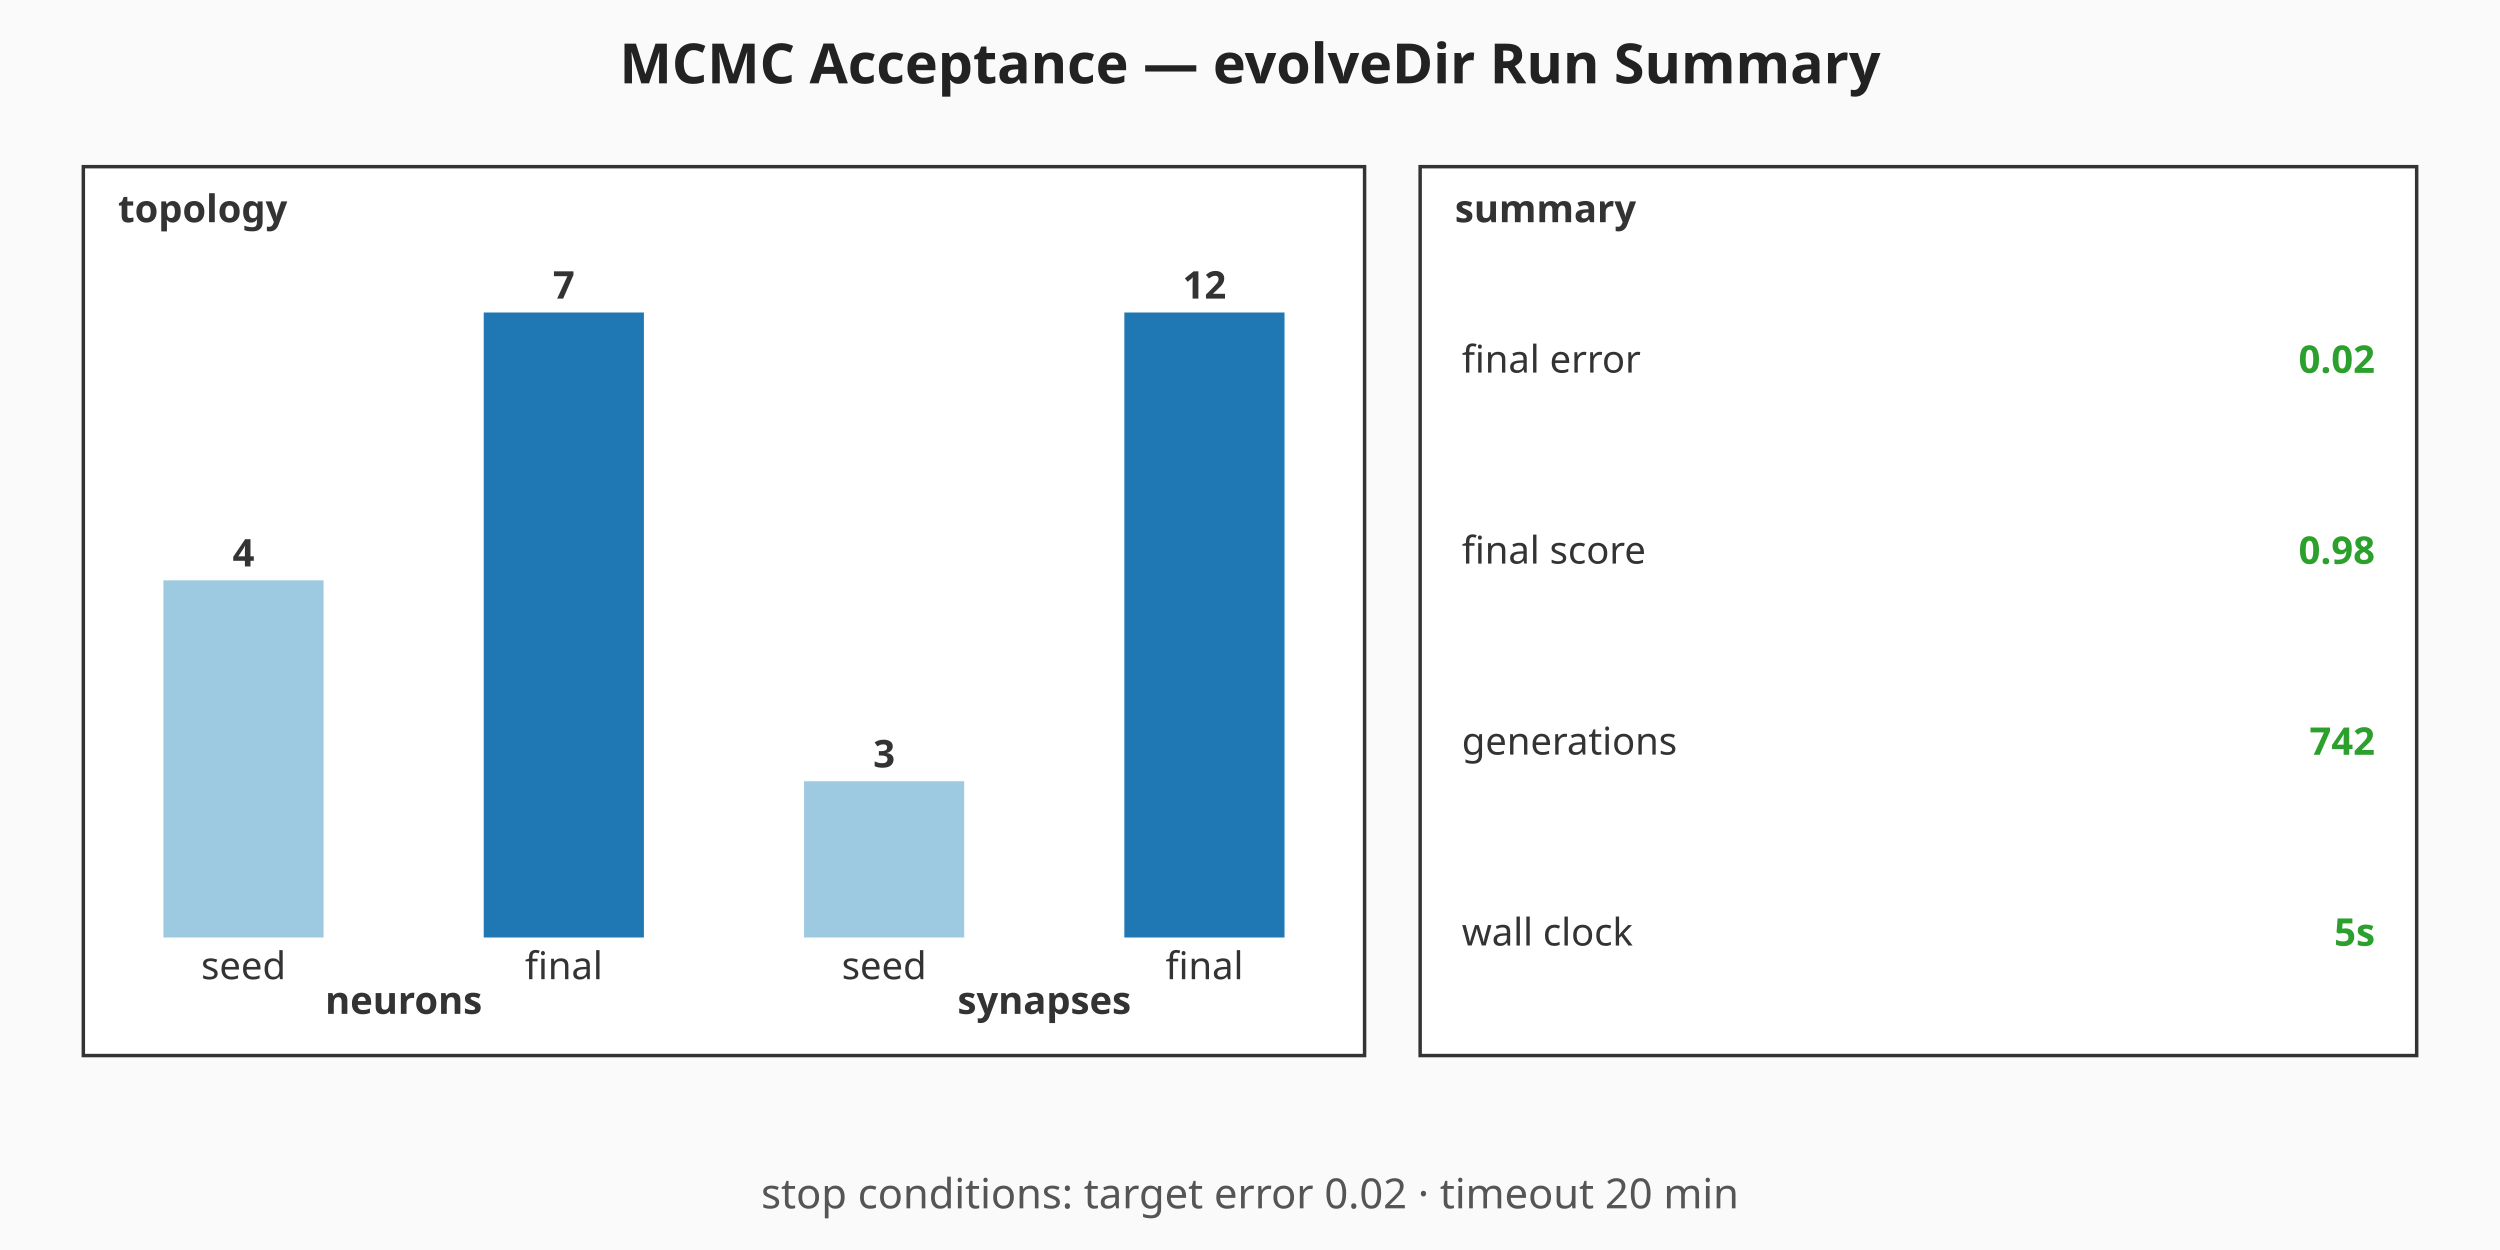
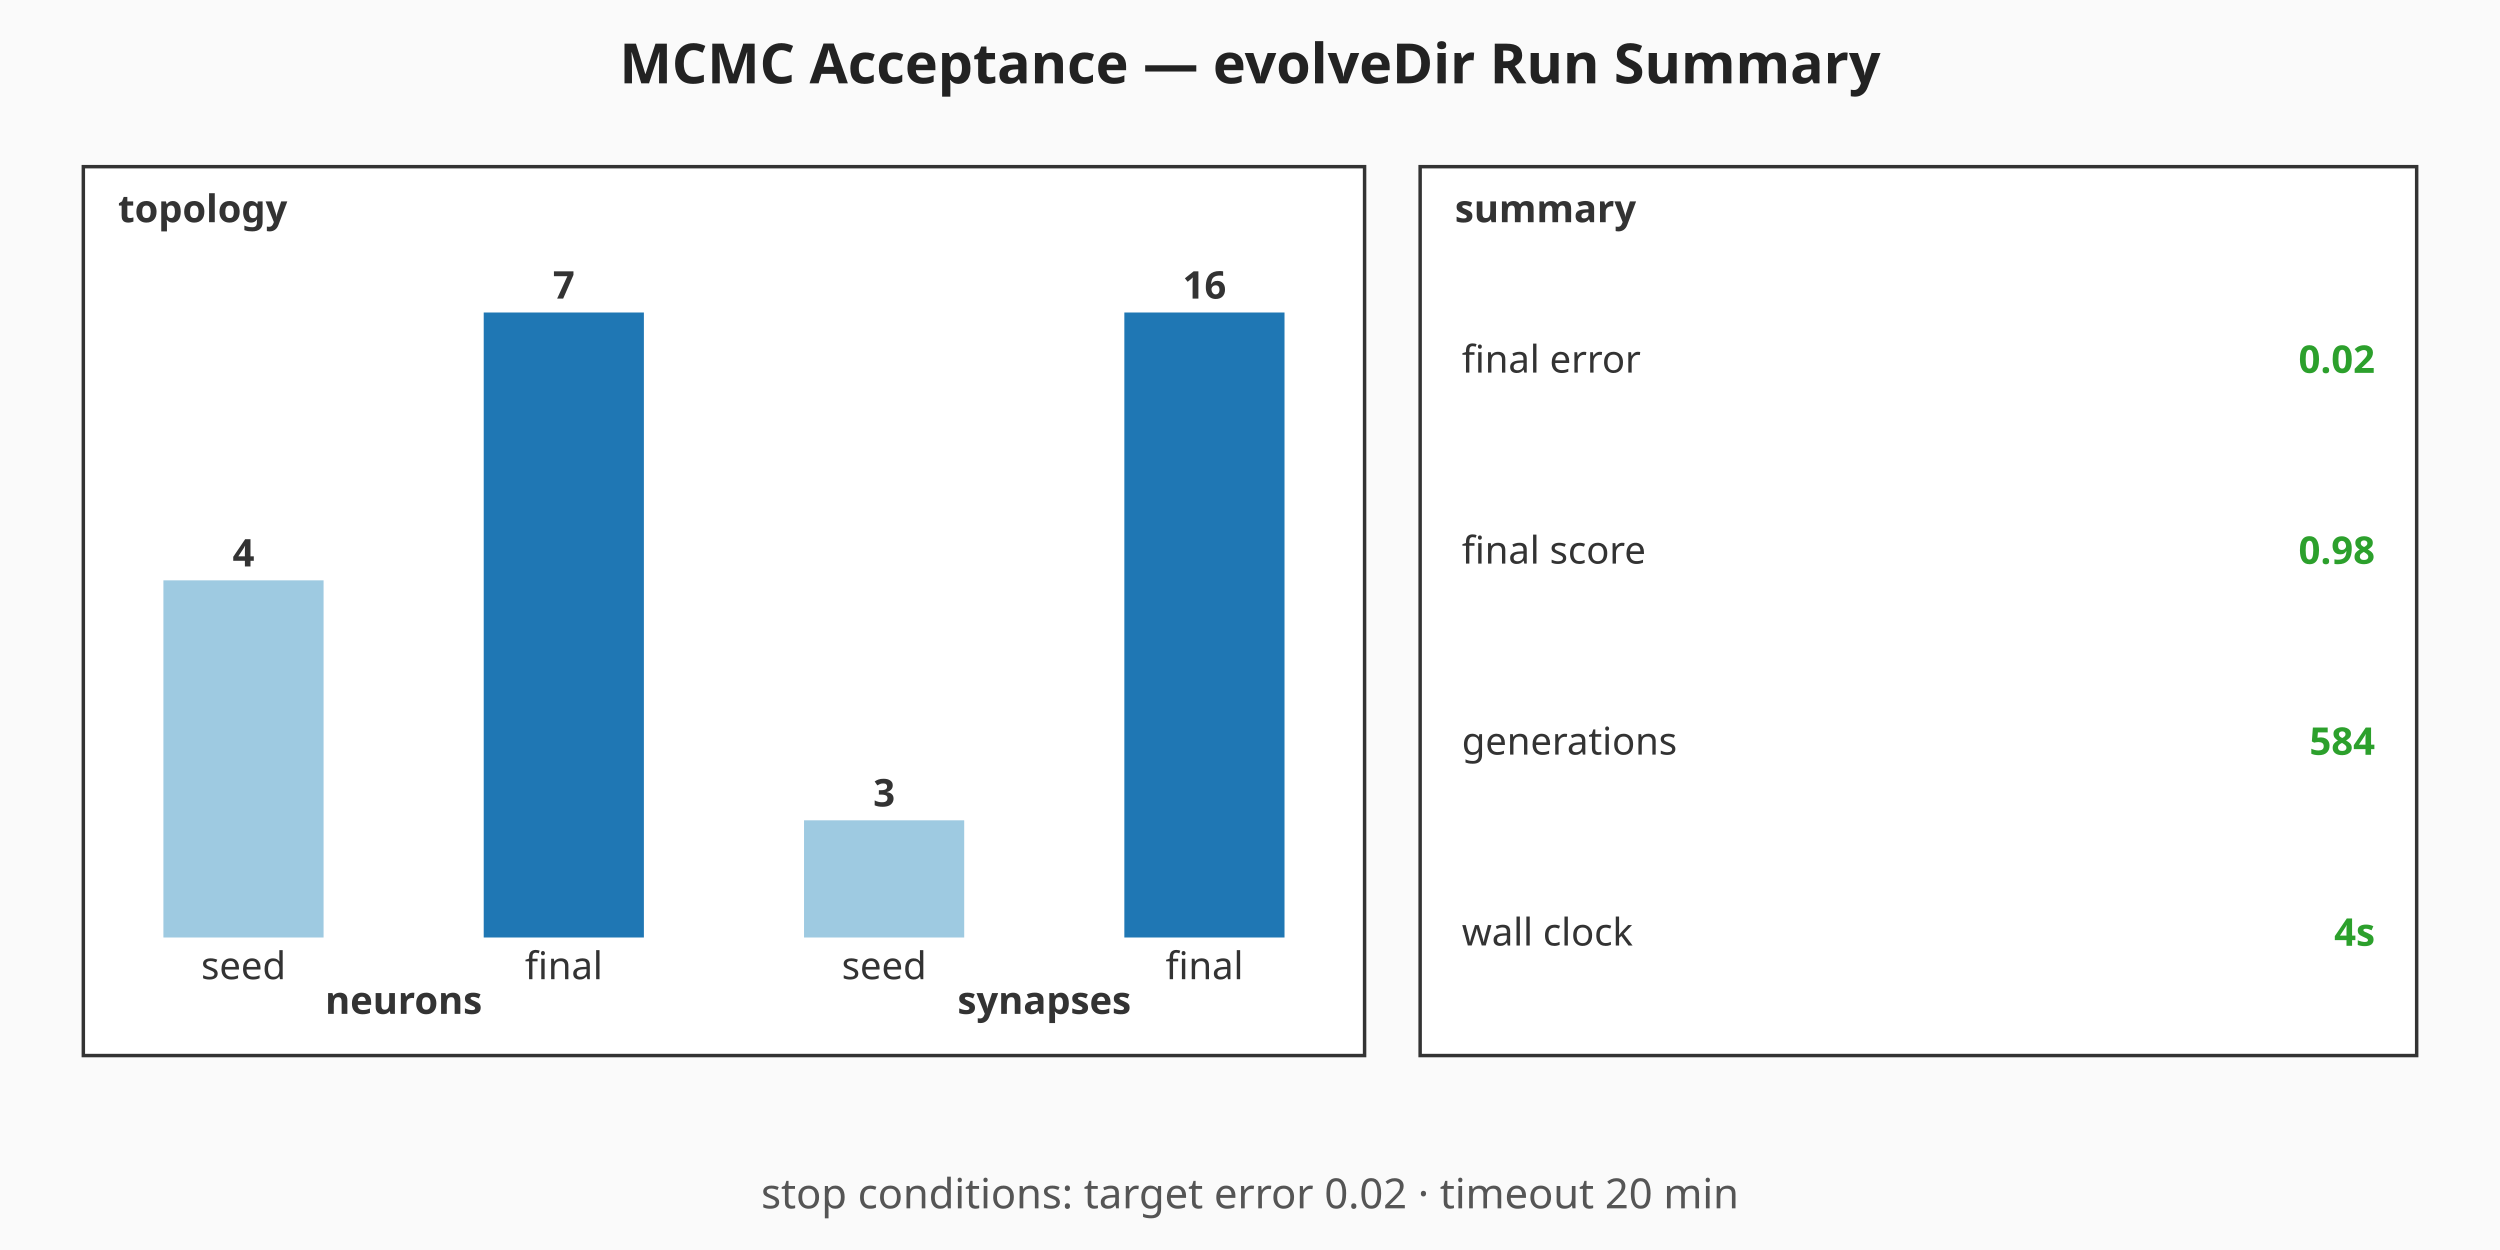
<svg xmlns="http://www.w3.org/2000/svg" viewBox="0 0 720 360" width="720" height="360" role="img" aria-label="MCMC Acceptance — evolveDir Run Summary summary chart">
  <rect width="720" height="360" fill="#fafafa" />
  <text x="360" y="24" text-anchor="middle" font-family="sans-serif" font-size="16" font-weight="bold" fill="#222">MCMC Acceptance — evolveDir Run Summary</text>
  <g class="topology" font-family="sans-serif" font-size="11" fill="#333">
    <rect x="24" y="48" width="369" height="256" fill="#ffffff" stroke="#333" stroke-width="1" />
    <text x="34" y="64" font-weight="bold">topology</text>
    <rect class="topo-bar topo-bar-seed-neurons" x="47.06" y="167.14" width="46.13" height="102.86" fill="#9ecae1" />
    <text x="70.13" y="163.14" text-anchor="middle" font-weight="bold">4</text>
    <text x="70.13" y="282" text-anchor="middle">seed</text>
    <rect class="topo-bar topo-bar-final-neurons" x="139.31" y="90" width="46.13" height="180" fill="#1f77b4" />
    <text x="162.38" y="86" text-anchor="middle" font-weight="bold">7</text>
    <text x="162.38" y="282" text-anchor="middle">final</text>
    <text x="116.25" y="292" text-anchor="middle" font-weight="bold">neurons</text>
-     <rect class="topo-bar topo-bar-seed-synapses" x="231.56" y="225" width="46.13" height="45" fill="#9ecae1" />
-     <text x="254.63" y="221" text-anchor="middle" font-weight="bold">3</text>
+     <rect class="topo-bar topo-bar-seed-synapses" x="231.56" y="236.25" width="46.13" height="33.75" fill="#9ecae1" />
+     <text x="254.63" y="232.25" text-anchor="middle" font-weight="bold">3</text>
    <text x="254.63" y="282" text-anchor="middle">seed</text>
    <rect class="topo-bar topo-bar-final-synapses" x="323.81" y="90" width="46.13" height="180" fill="#1f77b4" />
-     <text x="346.88" y="86" text-anchor="middle" font-weight="bold">12</text>
+     <text x="346.88" y="86" text-anchor="middle" font-weight="bold">16</text>
    <text x="346.88" y="282" text-anchor="middle">final</text>
    <text x="300.75" y="292" text-anchor="middle" font-weight="bold">synapses</text>
  </g>
  <g class="callouts" font-family="sans-serif" font-size="11" fill="#333">
    <rect x="409" y="48" width="287" height="256" fill="#ffffff" stroke="#333" stroke-width="1" />
    <text x="419" y="64" font-weight="bold">summary</text>
    <text class="callout-label" x="421" y="103.5" dominant-baseline="middle">final error</text>
    <text class="callout-value" x="684" y="103.5" text-anchor="end" dominant-baseline="middle" font-weight="bold" fill="#2ca02c">0.02</text>
    <text class="callout-label" x="421" y="158.5" dominant-baseline="middle">final score</text>
    <text class="callout-value" x="684" y="158.5" text-anchor="end" dominant-baseline="middle" font-weight="bold" fill="#2ca02c">0.98</text>
    <text class="callout-label" x="421" y="213.5" dominant-baseline="middle">generations</text>
-     <text class="callout-value" x="684" y="213.5" text-anchor="end" dominant-baseline="middle" font-weight="bold" fill="#2ca02c">742</text>
+     <text class="callout-value" x="684" y="213.5" text-anchor="end" dominant-baseline="middle" font-weight="bold" fill="#2ca02c">584</text>
    <text class="callout-label" x="421" y="268.5" dominant-baseline="middle">wall clock</text>
-     <text class="callout-value" x="684" y="268.5" text-anchor="end" dominant-baseline="middle" font-weight="bold" fill="#2ca02c">5s</text>
+     <text class="callout-value" x="684" y="268.5" text-anchor="end" dominant-baseline="middle" font-weight="bold" fill="#2ca02c">4s</text>
  </g>
  <g class="caption" font-family="sans-serif" font-size="12" fill="#555">
    <text x="360" y="348" text-anchor="middle">stop conditions: target error 0.02 · timeout 20 min</text>
  </g>
</svg>
